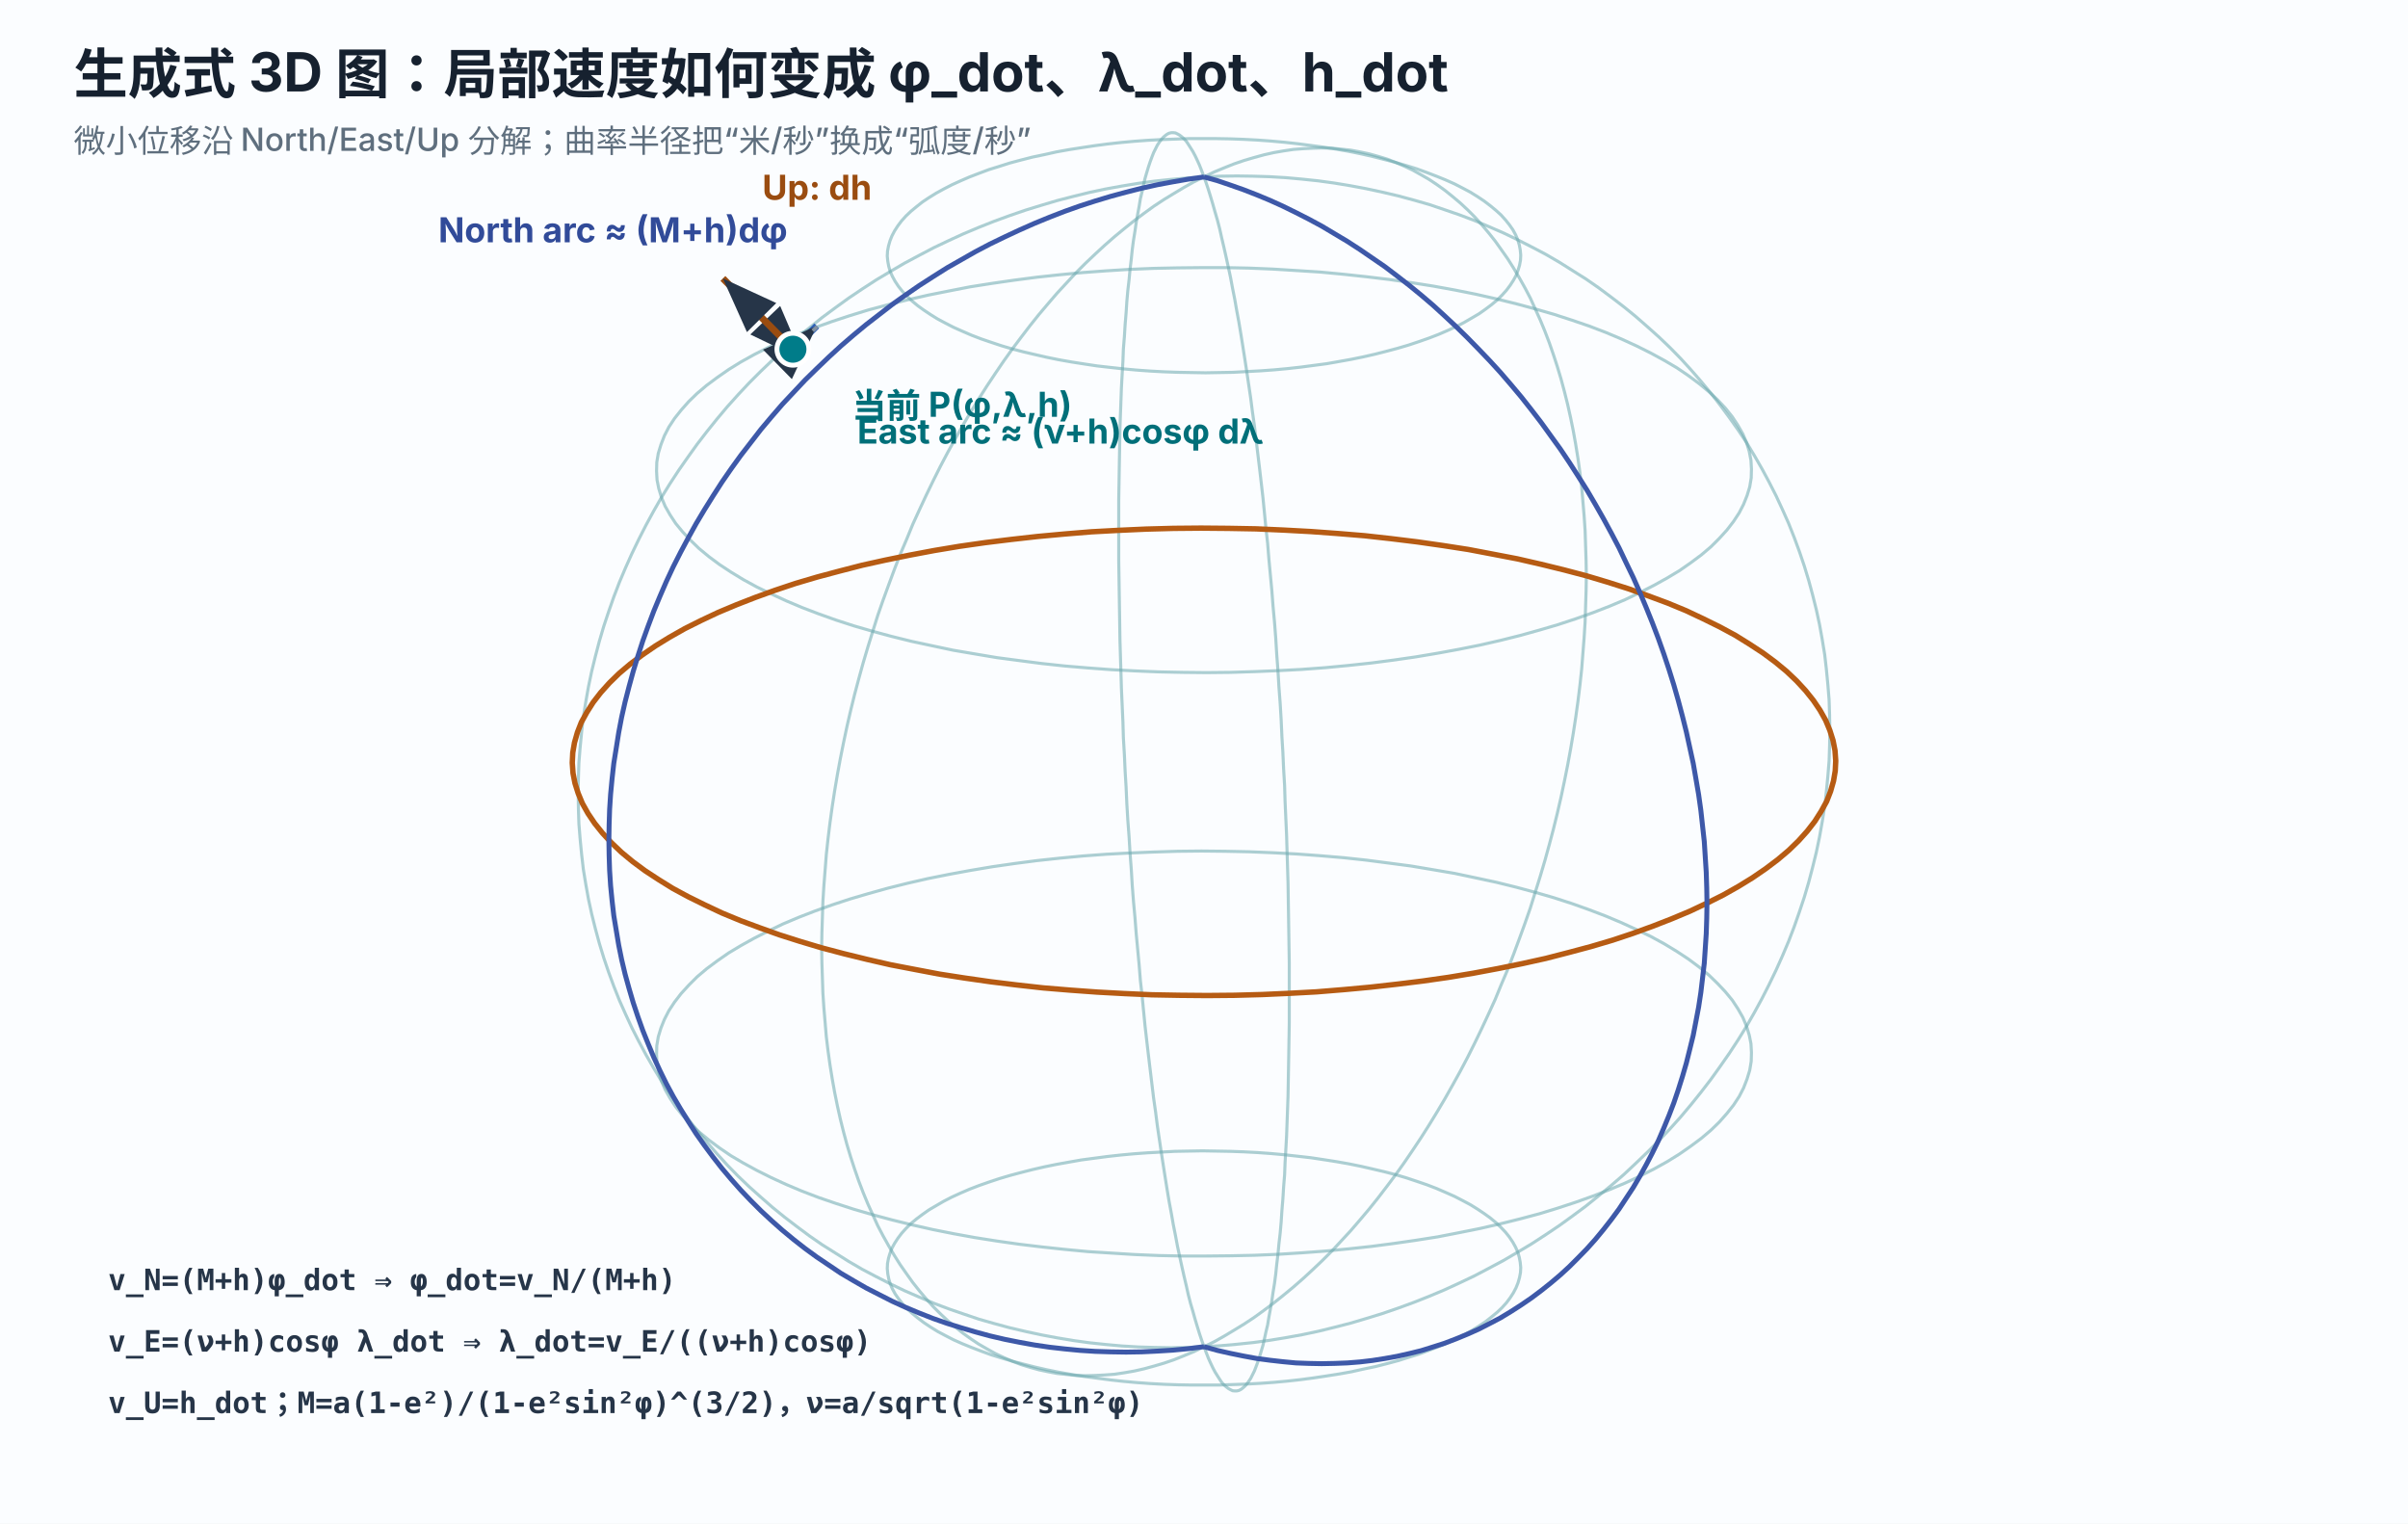
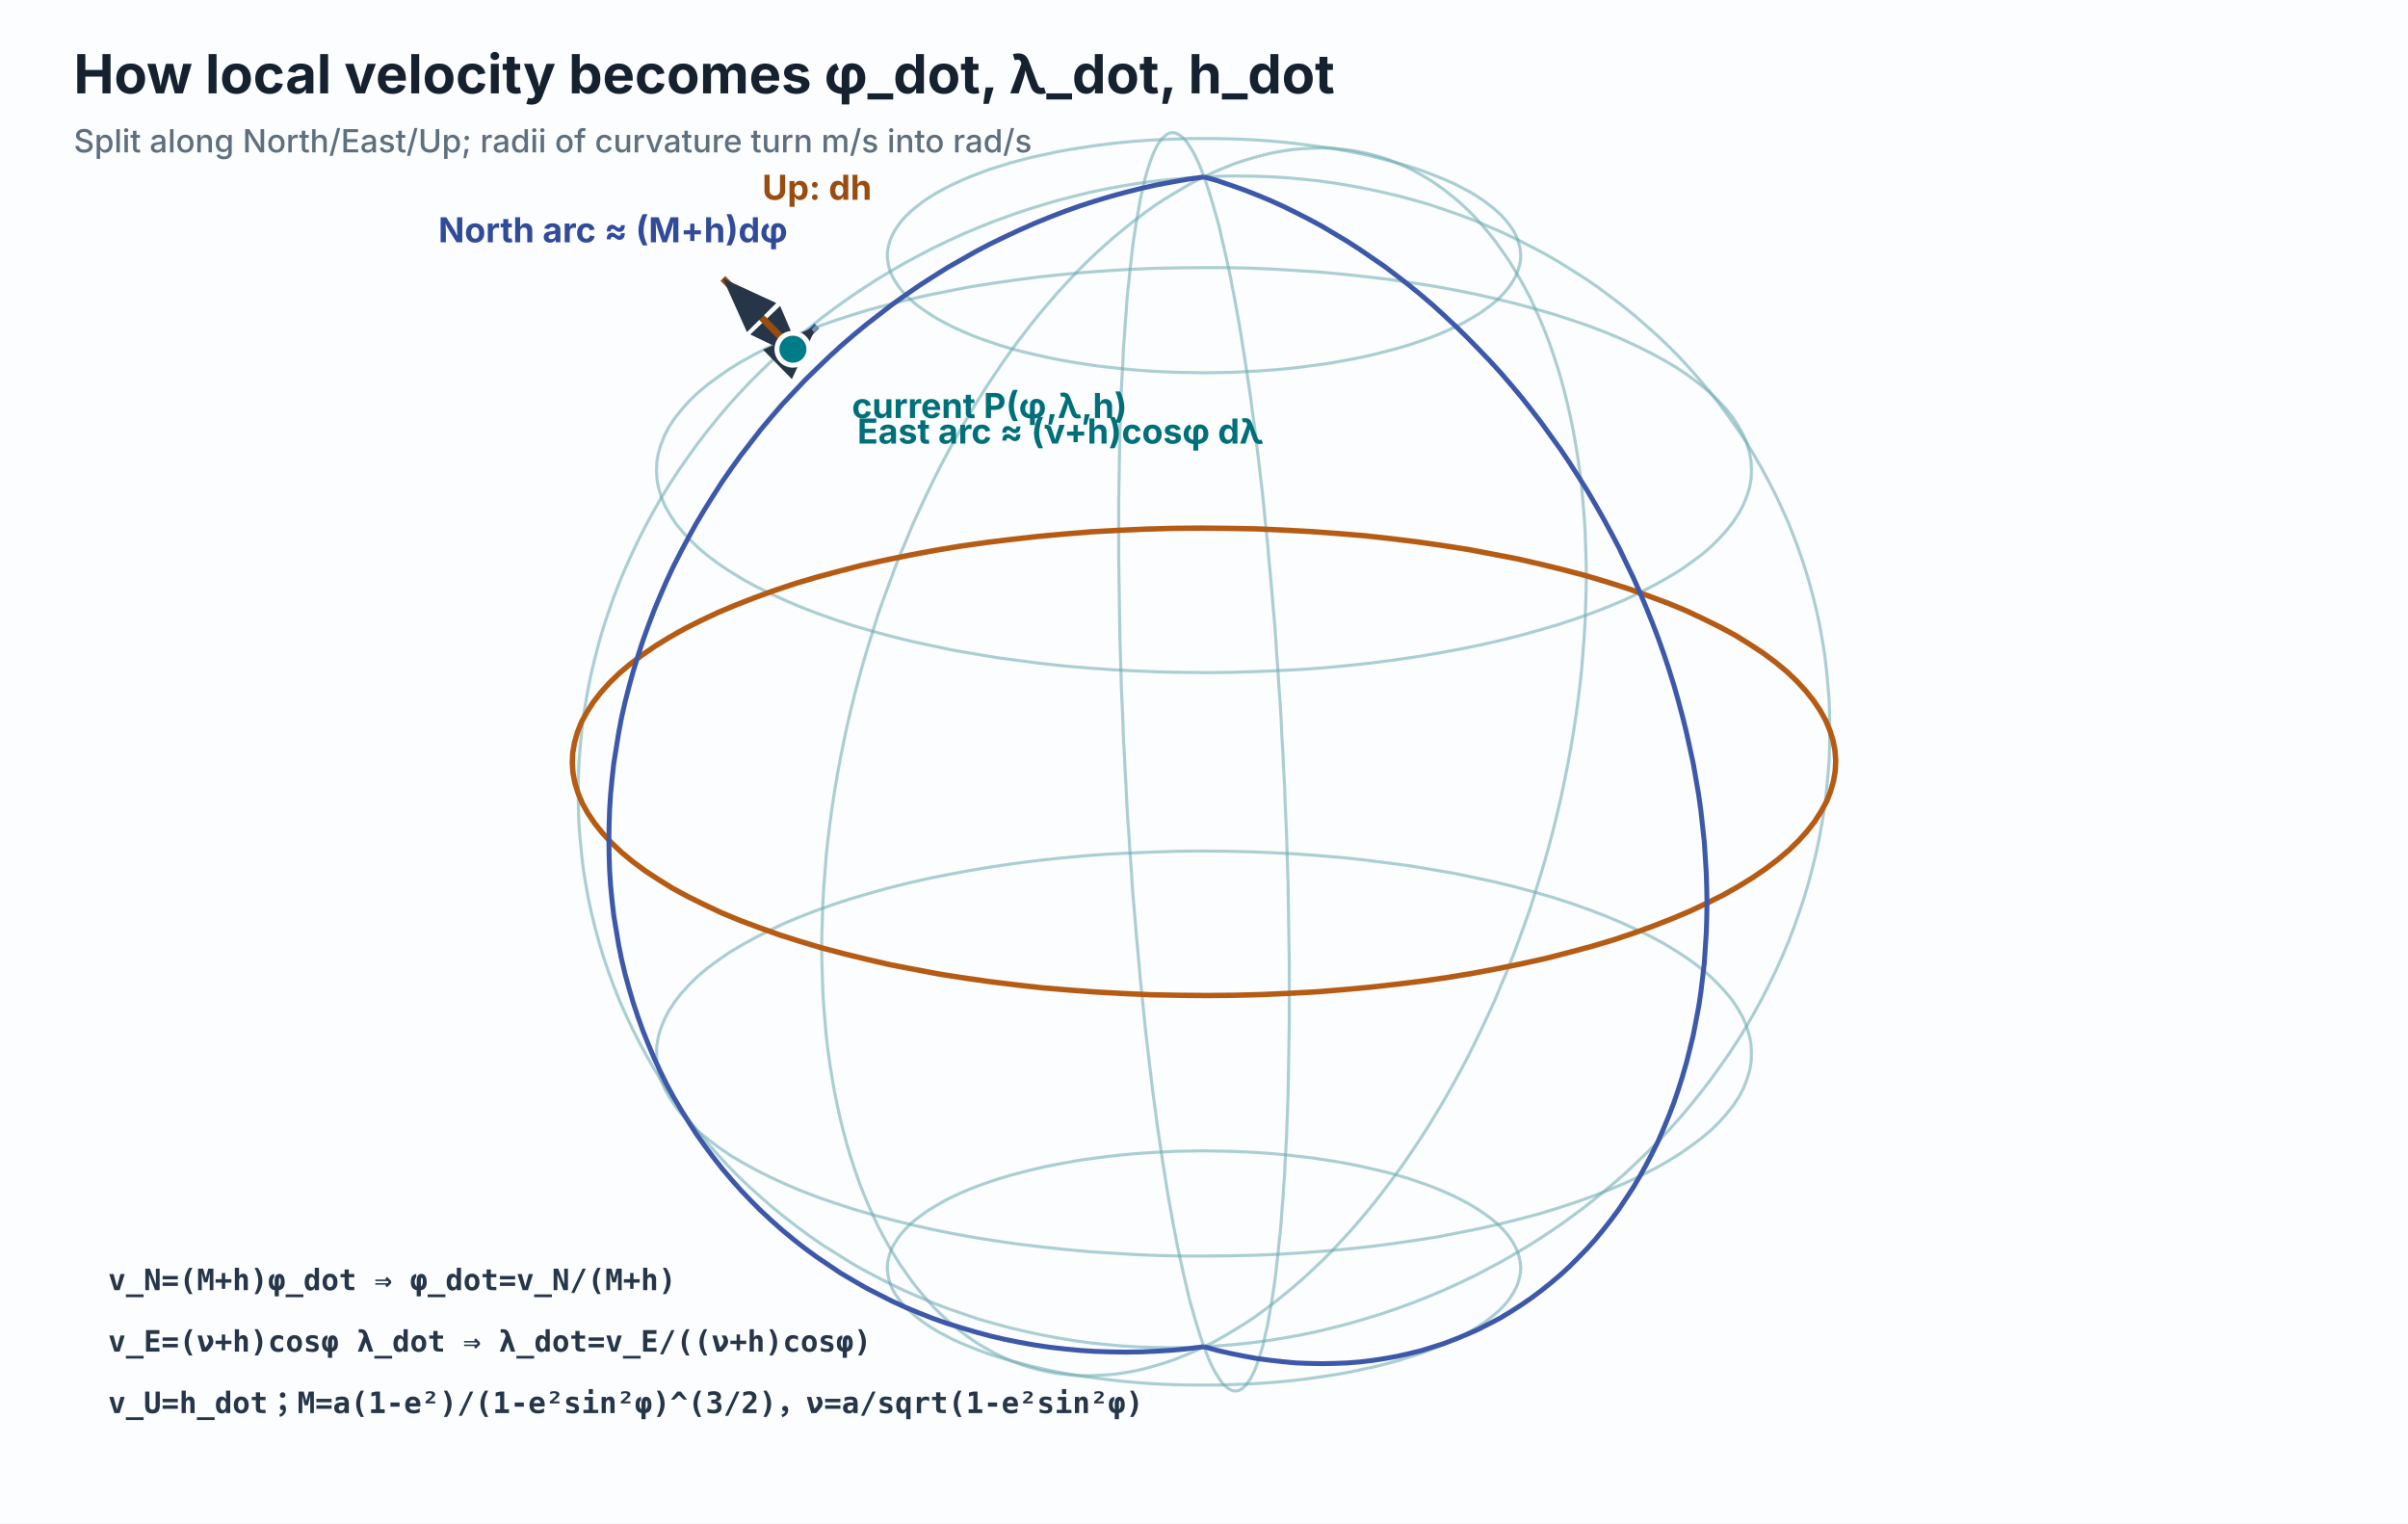
<svg xmlns="http://www.w3.org/2000/svg" viewBox="0 0 980 620" role="img" aria-labelledby="title">
  <defs>
    <marker id="arrow" markerWidth="10" markerHeight="10" refX="8" refY="3" orient="auto" markerUnits="strokeWidth">
      <path d="M0,0 L8,3 L0,6 Z" fill="#263548" />
    </marker>
  </defs>
  <style>
    svg { background: linear-gradient(180deg, #fbfdff 0%, #f3f7fa 100%); }
    .title { fill: #16212f; font: 700 22px -apple-system, BlinkMacSystemFont, "Segoe UI", sans-serif; }
    .subtitle { fill: #5f6f7e; font: 500 13px -apple-system, BlinkMacSystemFont, "Segoe UI", sans-serif; }
    .wire { fill: none; stroke: #6aa7ad; stroke-width: 1.25; opacity: .55; }
    .equator { fill: none; stroke: #b65b13; stroke-width: 2.2; }
    .meridian { fill: none; stroke: #3d58a8; stroke-width: 2.0; }
    .axis { stroke: #263548; stroke-width: 2.4; fill: none; }
    .north { stroke: #2f62b7; stroke-width: 2.8; fill: none; }
    .east { stroke: #007c89; stroke-width: 2.8; fill: none; }
    .up { stroke: #9a4c10; stroke-width: 2.8; fill: none; }
    .down { stroke: #8f3f71; stroke-width: 2.8; fill: none; stroke-dasharray: 7 5; }
    .helper { stroke: #8292a4; stroke-width: 1.5; stroke-dasharray: 6 5; fill: none; }
    .plane { fill: #f7e7d6; opacity: .6; stroke: #b65b13; stroke-width: 1.2; }
    .point { fill: #007c89; stroke: white; stroke-width: 2.0; }
    .surface { fill: #b65b13; stroke: white; stroke-width: 2.0; }
    .label { fill: #16212f; font: 650 14px -apple-system, BlinkMacSystemFont, "Segoe UI", sans-serif; }
    .small { fill: #4b5d70; font: 500 12.5px -apple-system, BlinkMacSystemFont, "Segoe UI", sans-serif; }
    .teal { fill: #006f79; font: 650 14px -apple-system, BlinkMacSystemFont, "Segoe UI", sans-serif; }
    .orange { fill: #9a4c10; font: 650 14px -apple-system, BlinkMacSystemFont, "Segoe UI", sans-serif; }
    .indigo { fill: #314b99; font: 650 14px -apple-system, BlinkMacSystemFont, "Segoe UI", sans-serif; }
    .magenta { fill: #8f3f71; font: 650 14px -apple-system, BlinkMacSystemFont, "Segoe UI", sans-serif; }
    .formula { fill: #263548; font: 600 12px ui-monospace, SFMono-Regular, Menlo, Consolas, monospace; }
  </style>
  <rect width="100%" height="100%" fill="#fbfdff" />
-   <text class="title" x="30.0" y="38.0">生成式 3D 图：局部速度如何变成 φ_dot、λ_dot、h_dot</text>
-   <text class="subtitle" x="30.0" y="62.0">微小位移沿 North/East/Up 分解；曲率半径把“米/秒”换成“弧度/秒”</text>
+   <text class="title" x="30.0" y="38.0">How local velocity becomes φ_dot, λ_dot, h_dot</text>
+   <text class="subtitle" x="30.0" y="62.0">Split along North/East/Up; radii of curvature turn m/s into rad/s</text>
  <polyline class="wire" points="592.6,544.8 595.9,543.1 599.0,541.4 601.9,539.6 604.6,537.8 607.0,535.9 609.3,534.0 611.3,532.1 613.1,530.1 614.6,528.1 615.9,526.1 617.0,524.0 617.8,522.0 618.4,519.9 618.8,517.8 618.9,515.8 618.7,513.7 618.3,511.6 617.7,509.5 616.8,507.5 615.7,505.5 614.3,503.4 612.7,501.4 610.9,499.5 608.8,497.5 606.5,495.6 604.0,493.8 601.3,492.0 598.4,490.2 595.2,488.5 591.9,486.8 588.3,485.2 584.6,483.6 580.7,482.1 576.6,480.7 572.4,479.3 568.0,478.0 563.4,476.8 558.7,475.7 553.9,474.6 549.0,473.6 543.9,472.7 538.8,471.9 533.5,471.1 528.2,470.5 522.8,469.9 517.3,469.4 511.8,469.0 506.2,468.7 500.6,468.5 495.0,468.4 489.4,468.3 483.8,468.4 478.2,468.5 472.6,468.8 467.0,469.1 461.5,469.5 456.1,470.0 450.7,470.6 445.4,471.3 440.1,472.0 435.0,472.9 430.0,473.8 425.1,474.8 420.3,475.9 415.6,477.1 411.1,478.3 406.7,479.6 402.5,481.0 398.5,482.4 394.6,483.9 390.9,485.5 387.4,487.1 384.1,488.8 381.0,490.6 378.1,492.3 375.4,494.2 373.0,496.0 370.7,497.9 368.7,499.9 366.9,501.9 365.4,503.9 364.1,505.9 363.0,507.9 362.2,510.0 361.6,512.0 361.2,514.1 361.1,516.2 361.3,518.3 361.7,520.4 362.3,522.4 363.2,524.5 364.3,526.5 365.7,528.5 367.3,530.5 369.1,532.5 371.2,534.4 373.5,536.3 376.0,538.2 378.7,540.0 381.6,541.8 384.8,543.5 388.1,545.2 391.7,546.8 395.4,548.3 399.3,549.8 403.4,551.3 407.6,552.6 412.0,553.9 416.6,555.1 421.3,556.3 426.1,557.4 431.0,558.4 436.1,559.3 441.2,560.1 446.5,560.8 451.8,561.5 457.2,562.1 462.7,562.6 468.2,563.0 473.8,563.3 479.4,563.5 485.0,563.6 490.6,563.6 496.2,563.6 501.8,563.4 507.4,563.2 513.0,562.9 518.5,562.5 523.9,562.0 529.3,561.4 534.6,560.7 539.9,559.9 545.0,559.1 550.0,558.2 554.9,557.1 559.7,556.1 564.4,554.9 568.9,553.7 573.3,552.3 577.5,551.0 581.5,549.5 585.4,548.0 589.1,546.4 592.6,544.8" />
  <polyline class="wire" points="667.4,478.6 673.1,475.7 678.5,472.7 683.5,469.6 688.1,466.4 692.4,463.2 696.3,459.9 699.7,456.6 702.8,453.1 705.5,449.7 707.8,446.2 709.6,442.7 711.0,439.1 712.1,435.5 712.7,431.9 712.8,428.3 712.6,424.7 711.9,421.2 710.8,417.6 709.3,414.0 707.3,410.5 705.0,407.0 702.2,403.6 699.0,400.2 695.5,396.8 691.5,393.5 687.2,390.3 682.5,387.2 677.4,384.1 671.9,381.1 666.1,378.3 660.0,375.5 653.6,372.8 646.8,370.2 639.8,367.7 632.4,365.3 624.8,363.1 617.0,361.0 608.9,359.0 600.5,357.2 592.0,355.4 583.2,353.9 574.3,352.4 565.2,351.2 556.0,350.0 546.7,349.0 537.2,348.2 527.7,347.5 518.1,347.0 508.4,346.6 498.7,346.4 489.0,346.3 479.3,346.4 469.6,346.7 459.9,347.1 450.3,347.6 440.8,348.3 431.3,349.2 422.0,350.2 412.8,351.4 403.8,352.7 394.9,354.2 386.2,355.8 377.7,357.5 369.4,359.4 361.4,361.4 353.5,363.6 346.0,365.8 338.7,368.2 331.7,370.7 325.0,373.3 318.6,376.0 312.6,378.9 306.9,381.8 301.5,384.8 296.5,387.8 291.9,391.0 287.6,394.2 283.7,397.5 280.3,400.9 277.2,404.3 274.5,407.8 272.2,411.3 270.4,414.8 269.0,418.3 267.9,421.9 267.3,425.5 267.2,429.1 267.4,432.7 268.1,436.3 269.2,439.9 270.7,443.4 272.7,446.9 275.0,450.4 277.8,453.9 281.0,457.3 284.5,460.6 288.5,463.9 292.8,467.1 297.5,470.3 302.6,473.3 308.1,476.3 313.9,479.2 320.0,482.0 326.4,484.7 333.2,487.3 340.2,489.7 347.6,492.1 355.2,494.3 363.0,496.4 371.1,498.4 379.5,500.3 388.0,502.0 396.8,503.6 405.7,505.0 414.8,506.3 424.0,507.4 433.3,508.4 442.8,509.3 452.3,509.9 461.9,510.5 471.6,510.9 481.3,511.1 491.0,511.1 500.7,511.0 510.4,510.8 520.1,510.4 529.7,509.8 539.2,509.1 548.7,508.2 558.0,507.2 567.2,506.0 576.2,504.7 585.1,503.3 593.8,501.6 602.3,499.9 610.6,498.0 618.6,496.0 626.5,493.9 634.0,491.6 641.3,489.2 648.3,486.7 655.0,484.1 661.4,481.4 667.4,478.6" />
  <polyline class="wire" points="667.4,241.1 673.1,238.2 678.5,235.2 683.5,232.2 688.1,229.0 692.4,225.8 696.3,222.5 699.7,219.1 702.8,215.7 705.5,212.2 707.8,208.7 709.6,205.2 711.0,201.7 712.1,198.1 712.7,194.5 712.8,190.9 712.6,187.3 711.9,183.7 710.8,180.1 709.3,176.6 707.3,173.1 705.0,169.6 702.2,166.1 699.0,162.7 695.5,159.4 691.5,156.1 687.2,152.9 682.5,149.7 677.4,146.7 671.9,143.7 666.1,140.8 660.0,138.0 653.6,135.3 646.8,132.7 639.8,130.3 632.4,127.9 624.8,125.7 617.0,123.6 608.9,121.6 600.5,119.7 592.0,118.0 583.2,116.4 574.3,115.0 565.2,113.7 556.0,112.6 546.7,111.6 537.2,110.7 527.7,110.1 518.1,109.5 508.4,109.1 498.7,108.9 489.0,108.9 479.3,109.0 469.6,109.2 459.9,109.6 450.3,110.2 440.8,110.9 431.3,111.8 422.0,112.8 412.8,114.0 403.8,115.3 394.9,116.7 386.2,118.4 377.7,120.1 369.4,122.0 361.4,124.0 353.5,126.1 346.0,128.4 338.7,130.8 331.7,133.3 325.0,135.9 318.6,138.6 312.6,141.4 306.9,144.3 301.5,147.3 296.5,150.4 291.9,153.6 287.6,156.8 283.7,160.1 280.3,163.4 277.2,166.9 274.5,170.3 272.2,173.8 270.4,177.3 269.0,180.9 267.9,184.5 267.3,188.1 267.2,191.7 267.4,195.3 268.1,198.8 269.2,202.4 270.7,206.0 272.7,209.5 275.0,213.0 277.8,216.4 281.0,219.8 284.5,223.2 288.5,226.5 292.8,229.7 297.5,232.8 302.6,235.9 308.1,238.9 313.9,241.7 320.0,244.5 326.4,247.2 333.2,249.8 340.2,252.3 347.6,254.7 355.2,256.9 363.0,259.0 371.1,261.0 379.5,262.8 388.0,264.6 396.8,266.1 405.7,267.6 414.8,268.8 424.0,270.0 433.3,271.0 442.8,271.8 452.3,272.5 461.9,273.0 471.6,273.4 481.3,273.6 491.0,273.7 500.7,273.6 510.4,273.3 520.1,272.9 529.7,272.4 539.2,271.7 548.7,270.8 558.0,269.8 567.2,268.6 576.2,267.3 585.1,265.8 593.8,264.2 602.3,262.5 610.6,260.6 618.6,258.6 626.5,256.4 634.0,254.2 641.3,251.8 648.3,249.3 655.0,246.7 661.4,244.0 667.4,241.1" />
  <polyline class="wire" points="592.6,132.9 595.9,131.2 599.0,129.4 601.9,127.7 604.6,125.8 607.0,124.0 609.3,122.1 611.3,120.1 613.1,118.1 614.6,116.1 615.9,114.1 617.0,112.1 617.8,110.0 618.4,108.0 618.8,105.9 618.9,103.8 618.7,101.7 618.3,99.6 617.7,97.6 616.8,95.5 615.7,93.5 614.3,91.5 612.7,89.5 610.9,87.5 608.8,85.6 606.5,83.7 604.0,81.8 601.3,80.0 598.4,78.2 595.2,76.5 591.9,74.8 588.3,73.2 584.6,71.7 580.7,70.2 576.6,68.7 572.4,67.4 568.0,66.1 563.4,64.9 558.7,63.7 553.9,62.6 549.0,61.6 543.9,60.7 538.8,59.9 533.5,59.2 528.2,58.5 522.8,57.9 517.3,57.4 511.8,57.0 506.2,56.7 500.6,56.5 495.0,56.4 489.4,56.4 483.8,56.4 478.2,56.6 472.6,56.8 467.0,57.1 461.5,57.5 456.1,58.0 450.7,58.6 445.4,59.3 440.1,60.1 435.0,60.9 430.0,61.8 425.1,62.9 420.3,63.9 415.6,65.1 411.1,66.3 406.7,67.7 402.5,69.0 398.5,70.5 394.6,72.0 390.9,73.6 387.4,75.2 384.1,76.9 381.0,78.6 378.1,80.4 375.4,82.2 373.0,84.1 370.7,86.0 368.7,87.9 366.9,89.9 365.4,91.9 364.1,93.9 363.0,96.0 362.2,98.0 361.6,100.1 361.2,102.2 361.1,104.2 361.3,106.3 361.7,108.4 362.3,110.5 363.2,112.5 364.3,114.5 365.7,116.6 367.3,118.6 369.1,120.5 371.2,122.5 373.5,124.4 376.0,126.2 378.7,128.0 381.6,129.8 384.8,131.5 388.1,133.2 391.7,134.8 395.4,136.4 399.3,137.9 403.4,139.3 407.6,140.7 412.0,142.0 416.6,143.2 421.3,144.3 426.1,145.4 431.0,146.4 436.1,147.3 441.2,148.1 446.5,148.9 451.8,149.5 457.2,150.1 462.7,150.6 468.2,151.0 473.8,151.3 479.4,151.5 485.0,151.6 490.6,151.7 496.2,151.6 501.8,151.5 507.4,151.2 513.0,150.9 518.5,150.5 523.9,150.0 529.3,149.4 534.6,148.7 539.9,148.0 545.0,147.1 550.0,146.2 554.9,145.2 559.7,144.1 564.4,142.9 568.9,141.7 573.3,140.4 577.5,139.0 581.5,137.6 585.4,136.1 589.1,134.5 592.6,132.9" />
  <polyline class="wire" points="490.0,548.0 483.3,548.3 476.6,548.4 469.9,548.3 463.3,548.1 456.6,547.7 450.0,547.1 443.4,546.4 436.9,545.5 430.3,544.4 423.9,543.2 417.4,541.8 411.0,540.3 404.7,538.6 398.4,536.8 392.2,534.7 386.1,532.6 380.0,530.3 374.1,527.8 368.1,525.2 362.3,522.4 356.6,519.5 350.9,516.5 345.4,513.3 340.0,509.9 334.6,506.5 329.4,502.9 324.3,499.1 319.2,495.2 314.4,491.3 309.6,487.1 304.9,482.9 300.4,478.6 296.0,474.1 291.8,469.5 287.7,464.8 283.7,460.0 279.9,455.1 276.2,450.1 272.6,445.0 269.2,439.9 266.0,434.6 262.9,429.2 260.0,423.8 257.2,418.3 254.6,412.7 252.1,407.1 249.8,401.3 247.7,395.6 245.7,389.7 243.9,383.8 242.3,377.9 240.8,371.9 239.5,365.9 238.4,359.8 237.4,353.7 236.7,347.6 236.1,341.4 235.6,335.2 235.4,329.1 235.3,322.8 235.4,316.6 235.6,310.4 236.1,304.2 236.7,298.0 237.4,291.8 238.4,285.6 239.5,279.4 240.8,273.2 242.3,267.1 243.9,261.0 245.7,254.9 247.7,248.9 249.8,242.9 252.1,236.9 254.6,231.0 257.2,225.2 260.0,219.4 262.9,213.7 266.0,208.0 269.2,202.4 272.6,196.9 276.2,191.4 279.9,186.1 283.7,180.8 287.7,175.6 291.8,170.5 296.0,165.5 300.4,160.6 304.9,155.8 309.6,151.1 314.4,146.5 319.2,142.0 324.3,137.6 329.4,133.4 334.6,129.2 340.0,125.2 345.4,121.3 350.9,117.6 356.6,113.9 362.3,110.5 368.1,107.1 374.1,103.9 380.0,100.8 386.1,97.9 392.2,95.1 398.4,92.5 404.7,90.0 411.0,87.7 417.4,85.5 423.9,83.5 430.3,81.6 436.9,79.9 443.4,78.3 450.0,76.9 456.6,75.7 463.3,74.6 469.9,73.7 476.6,73.0 483.3,72.4 490.0,72.0" />
  <polyline class="wire" points="490.0,548.0 485.9,550.0 481.8,551.7 477.8,553.3 473.7,554.7 469.6,555.9 465.6,557.0 461.6,557.9 457.6,558.6 453.6,559.2 449.6,559.5 445.7,559.7 441.8,559.8 437.9,559.7 434.1,559.3 430.3,558.9 426.6,558.2 422.8,557.4 419.2,556.4 415.6,555.3 412.0,553.9 408.5,552.4 405.1,550.8 401.7,548.9 398.4,547.0 395.1,544.8 391.9,542.5 388.8,540.0 385.7,537.4 382.7,534.6 379.8,531.7 377.0,528.6 374.2,525.3 371.5,521.9 369.0,518.4 366.4,514.7 364.0,510.9 361.7,507.0 359.4,502.9 357.2,498.7 355.2,494.3 353.2,489.9 351.3,485.3 349.5,480.6 347.8,475.7 346.2,470.8 344.7,465.8 343.3,460.6 342.0,455.4 340.8,450.0 339.7,444.6 338.7,439.0 337.8,433.4 337.0,427.7 336.3,421.9 335.8,416.0 335.3,410.1 334.9,404.1 334.7,398.0 334.5,391.9 334.4,385.7 334.5,379.5 334.7,373.2 334.9,366.9 335.3,360.5 335.8,354.1 336.3,347.7 337.0,341.2 337.8,334.7 338.7,328.2 339.7,321.7 340.8,315.2 342.0,308.7 343.3,302.2 344.7,295.6 346.2,289.1 347.8,282.6 349.5,276.2 351.3,269.7 353.2,263.3 355.2,256.9 357.2,250.5 359.4,244.2 361.7,237.9 364.0,231.7 366.4,225.5 369.0,219.4 371.5,213.3 374.2,207.4 377.0,201.4 379.8,195.6 382.7,189.8 385.7,184.1 388.8,178.5 391.9,173.0 395.1,167.6 398.4,162.2 401.7,157.0 405.1,151.9 408.5,146.9 412.0,142.0 415.6,137.2 419.2,132.5 422.8,128.0 426.6,123.5 430.3,119.2 434.1,115.1 437.9,111.0 441.8,107.1 445.7,103.4 449.6,99.8 453.6,96.3 457.6,93.0 461.6,89.8 465.6,86.8 469.6,83.9 473.7,81.2 477.8,78.7 481.8,76.3 485.9,74.0 490.0,72.0" />
  <polyline class="wire" points="490.0,548.0 490.9,550.4 491.8,552.7 492.7,554.7 493.6,556.6 494.5,558.3 495.5,559.9 496.4,561.3 497.2,562.5 498.1,563.5 499.0,564.3 499.9,565.0 500.8,565.5 501.6,565.9 502.5,566.0 503.3,566.0 504.2,565.8 505.0,565.4 505.8,564.8 506.6,564.1 507.4,563.2 508.2,562.1 509.0,560.9 509.7,559.5 510.5,557.9 511.2,556.1 511.9,554.2 512.6,552.1 513.3,549.8 514.0,547.4 514.6,544.8 515.2,542.0 515.9,539.1 516.4,536.0 517.0,532.8 517.6,529.4 518.1,525.9 518.7,522.2 519.2,518.4 519.6,514.5 520.1,510.4 520.5,506.1 521.0,501.8 521.4,497.3 521.7,492.7 522.1,487.9 522.4,483.0 522.8,478.1 523.0,473.0 523.3,467.8 523.6,462.4 523.8,457.0 524.0,451.5 524.2,445.9 524.3,440.2 524.4,434.4 524.5,428.5 524.6,422.5 524.7,416.5 524.7,410.4 524.7,404.2 524.7,398.0 524.7,391.7 524.6,385.3 524.5,378.9 524.4,372.4 524.3,365.9 524.2,359.4 524.0,352.8 523.8,346.2 523.6,339.6 523.3,333.0 523.0,326.3 522.8,319.6 522.4,312.9 522.1,306.2 521.7,299.6 521.4,292.9 521.0,286.2 520.5,279.6 520.1,272.9 519.6,266.3 519.2,259.7 518.7,253.2 518.1,246.7 517.6,240.2 517.0,233.8 516.4,227.4 515.9,221.1 515.2,214.9 514.6,208.7 514.0,202.6 513.3,196.5 512.6,190.5 511.9,184.7 511.2,178.9 510.5,173.1 509.7,167.5 509.0,162.0 508.2,156.6 507.4,151.2 506.6,146.0 505.8,140.9 505.0,135.9 504.2,131.1 503.3,126.3 502.5,121.7 501.6,117.2 500.8,112.9 499.9,108.7 499.0,104.6 498.1,100.6 497.2,96.8 496.4,93.2 495.5,89.7 494.5,86.3 493.6,83.1 492.7,80.1 491.8,77.2 490.9,74.5 490.0,72.0" />
  <polyline class="wire" points="490.0,548.0 495.4,549.5 500.7,550.7 506.1,551.8 511.5,552.8 516.8,553.5 522.1,554.1 527.4,554.6 532.7,554.8 537.9,554.9 543.1,554.8 548.3,554.6 553.4,554.2 558.5,553.6 563.6,552.8 568.6,551.9 573.5,550.8 578.4,549.6 583.2,548.1 587.9,546.6 592.6,544.8 597.2,542.9 601.7,540.9 606.2,538.6 610.6,536.3 614.9,533.7 619.1,531.0 623.2,528.2 627.2,525.2 631.1,522.1 635.0,518.8 638.7,515.4 642.3,511.8 645.9,508.1 649.3,504.3 652.6,500.3 655.8,496.2 658.9,492.0 661.8,487.6 664.7,483.2 667.4,478.6 670.0,473.9 672.5,469.1 674.9,464.2 677.1,459.1 679.2,454.0 681.2,448.8 683.0,443.5 684.7,438.1 686.3,432.6 687.7,427.0 689.1,421.3 690.2,415.6 691.3,409.8 692.2,403.9 692.9,398.0 693.6,392.0 694.0,386.0 694.4,379.9 694.6,373.7 694.7,367.5 694.6,361.3 694.4,355.0 694.0,348.7 693.6,342.4 692.9,336.1 692.2,329.7 691.3,323.3 690.2,316.9 689.1,310.6 687.7,304.2 686.3,297.8 684.7,291.4 683.0,285.0 681.2,278.7 679.2,272.3 677.1,266.0 674.9,259.8 672.5,253.5 670.0,247.3 667.4,241.1 664.7,235.0 661.8,229.0 658.9,222.9 655.8,217.0 652.6,211.1 649.3,205.3 645.9,199.5 642.3,193.8 638.7,188.2 635.0,182.7 631.1,177.3 627.2,171.9 623.2,166.7 619.1,161.5 614.9,156.5 610.6,151.5 606.2,146.7 601.7,142.0 597.2,137.4 592.6,132.9 587.9,128.5 583.2,124.2 578.4,120.1 573.5,116.1 568.6,112.3 563.6,108.5 558.5,105.0 553.4,101.5 548.3,98.2 543.1,95.1 537.9,92.0 532.7,89.2 527.4,86.5 522.1,83.9 516.8,81.5 511.5,79.3 506.1,77.2 500.7,75.3 495.4,73.5 490.0,72.0" />
  <polyline class="wire" points="490.0,548.0 496.7,547.6 503.4,547.0 510.1,546.3 516.7,545.4 523.4,544.3 530.0,543.1 536.6,541.7 543.1,540.1 549.7,538.4 556.1,536.5 562.6,534.5 569.0,532.3 575.3,530.0 581.6,527.5 587.8,524.9 593.9,522.1 600.0,519.2 605.9,516.1 611.9,512.9 617.7,509.5 623.4,506.1 629.1,502.4 634.6,498.7 640.0,494.8 645.4,490.8 650.6,486.6 655.7,482.4 660.8,478.0 665.6,473.5 670.4,468.9 675.1,464.2 679.6,459.4 684.0,454.5 688.2,449.5 692.3,444.4 696.3,439.2 700.1,433.9 703.8,428.6 707.4,423.1 710.8,417.6 714.0,412.0 717.1,406.3 720.0,400.6 722.8,394.8 725.4,389.0 727.9,383.1 730.2,377.1 732.3,371.1 734.3,365.1 736.1,359.0 737.7,352.9 739.2,346.8 740.5,340.6 741.6,334.4 742.6,328.2 743.3,322.0 743.9,315.8 744.4,309.6 744.6,303.4 744.7,297.2 744.6,290.9 744.4,284.8 743.9,278.6 743.3,272.4 742.6,266.3 741.6,260.2 740.5,254.1 739.2,248.1 737.7,242.1 736.1,236.2 734.3,230.3 732.3,224.4 730.2,218.7 727.9,212.9 725.4,207.3 722.8,201.7 720.0,196.2 717.1,190.8 714.0,185.4 710.8,180.1 707.4,175.0 703.8,169.9 700.1,164.9 696.3,160.0 692.3,155.2 688.2,150.5 684.0,145.9 679.6,141.4 675.1,137.1 670.4,132.9 665.6,128.7 660.8,124.8 655.7,120.9 650.6,117.1 645.4,113.5 640.0,110.1 634.6,106.7 629.1,103.5 623.4,100.5 617.7,97.6 611.9,94.8 605.9,92.2 600.0,89.7 593.9,87.4 587.8,85.3 581.6,83.2 575.3,81.4 569.0,79.7 562.6,78.2 556.1,76.8 549.7,75.6 543.1,74.5 536.6,73.6 530.0,72.9 523.4,72.3 516.7,71.9 510.1,71.7 503.4,71.6 496.7,71.7 490.0,72.0" />
  <polyline class="wire" points="490.0,548.0 494.1,546.0 498.2,543.7 502.2,541.3 506.3,538.8 510.4,536.1 514.4,533.2 518.4,530.2 522.4,527.0 526.4,523.7 530.4,520.2 534.3,516.6 538.2,512.9 542.1,509.0 545.9,504.9 549.7,500.8 553.4,496.5 557.2,492.0 560.8,487.5 564.4,482.8 568.0,478.0 571.5,473.1 574.9,468.1 578.3,463.0 581.6,457.8 584.9,452.4 588.1,447.0 591.2,441.5 594.3,435.9 597.3,430.2 600.2,424.4 603.0,418.6 605.8,412.6 608.5,406.7 611.0,400.6 613.6,394.5 616.0,388.3 618.3,382.1 620.6,375.8 622.8,369.5 624.8,363.1 626.8,356.7 628.7,350.3 630.5,343.8 632.2,337.4 633.8,330.9 635.3,324.4 636.7,317.8 638.0,311.3 639.2,304.8 640.3,298.3 641.3,291.8 642.2,285.3 643.0,278.8 643.7,272.3 644.2,265.9 644.7,259.5 645.1,253.1 645.3,246.8 645.5,240.5 645.6,234.3 645.5,228.1 645.3,222.0 645.1,215.9 644.7,209.9 644.2,204.0 643.7,198.1 643.0,192.3 642.2,186.6 641.3,181.0 640.3,175.4 639.2,170.0 638.0,164.6 636.7,159.4 635.3,154.2 633.8,149.2 632.2,144.3 630.5,139.4 628.7,134.7 626.8,130.1 624.8,125.7 622.8,121.3 620.6,117.1 618.3,113.0 616.0,109.1 613.6,105.3 611.0,101.6 608.5,98.1 605.8,94.7 603.0,91.4 600.2,88.3 597.3,85.4 594.3,82.6 591.2,80.0 588.1,77.5 584.9,75.2 581.6,73.0 578.3,71.1 574.9,69.2 571.5,67.6 568.0,66.1 564.4,64.7 560.8,63.6 557.2,62.6 553.4,61.8 549.7,61.1 545.9,60.7 542.1,60.3 538.2,60.2 534.3,60.3 530.4,60.5 526.4,60.8 522.4,61.4 518.4,62.1 514.4,63.0 510.4,64.1 506.3,65.3 502.2,66.7 498.2,68.3 494.1,70.0 490.0,72.0" />
  <polyline class="wire" points="490.0,548.0 489.1,545.5 488.2,542.8 487.3,539.9 486.4,536.9 485.5,533.7 484.5,530.3 483.6,526.8 482.8,523.2 481.9,519.4 481.0,515.4 480.1,511.3 479.2,507.1 478.4,502.8 477.5,498.3 476.7,493.7 475.8,488.9 475.0,484.1 474.2,479.1 473.4,474.0 472.6,468.8 471.8,463.4 471.0,458.0 470.3,452.5 469.5,446.9 468.8,441.1 468.1,435.3 467.4,429.5 466.7,423.5 466.0,417.4 465.4,411.3 464.8,405.1 464.1,398.9 463.6,392.6 463.0,386.2 462.4,379.8 461.9,373.3 461.3,366.8 460.8,360.3 460.4,353.7 459.9,347.1 459.5,340.4 459.0,333.8 458.6,327.1 458.3,320.4 457.9,313.8 457.6,307.1 457.2,300.4 457.0,293.7 456.7,287.0 456.4,280.4 456.2,273.8 456.0,267.2 455.8,260.6 455.7,254.1 455.6,247.6 455.5,241.1 455.4,234.7 455.3,228.3 455.3,222.0 455.3,215.8 455.3,209.6 455.3,203.5 455.4,197.5 455.5,191.5 455.6,185.6 455.7,179.8 455.8,174.1 456.0,168.5 456.2,163.0 456.4,157.6 456.7,152.2 457.0,147.0 457.2,141.9 457.6,137.0 457.9,132.1 458.3,127.3 458.6,122.7 459.0,118.2 459.5,113.9 459.9,109.6 460.4,105.5 460.8,101.6 461.3,97.8 461.9,94.1 462.4,90.6 463.0,87.2 463.6,84.0 464.1,80.9 464.8,78.0 465.4,75.2 466.0,72.6 466.7,70.2 467.4,67.9 468.1,65.8 468.8,63.9 469.5,62.1 470.3,60.5 471.0,59.1 471.8,57.9 472.6,56.8 473.4,55.9 474.2,55.2 475.0,54.6 475.8,54.2 476.7,54.0 477.5,54.0 478.4,54.1 479.2,54.5 480.1,55.0 481.0,55.7 481.9,56.5 482.8,57.5 483.6,58.7 484.5,60.1 485.5,61.7 486.4,63.4 487.3,65.3 488.2,67.3 489.1,69.6 490.0,72.0" />
  <polyline class="equator" points="694.7,367.5 701.3,364.2 707.5,360.7 713.2,357.2 718.6,353.5 723.5,349.8 728.0,346.0 732.0,342.1 735.5,338.2 738.6,334.2 741.2,330.1 743.4,326.1 745.0,322.0 746.2,317.8 746.9,313.7 747.1,309.6 746.8,305.4 746.0,301.3 744.7,297.2 743.0,293.1 740.7,289.0 738.0,285.0 734.8,281.0 731.2,277.1 727.1,273.2 722.5,269.4 717.5,265.7 712.0,262.1 706.2,258.5 699.9,255.1 693.2,251.8 686.2,248.5 678.7,245.4 670.9,242.5 662.8,239.6 654.3,236.9 645.6,234.3 636.5,231.9 627.1,229.6 617.5,227.4 607.6,225.5 597.6,223.6 587.3,222.0 576.8,220.5 566.2,219.2 555.4,218.0 544.5,217.1 533.5,216.3 522.4,215.7 511.2,215.2 500.0,215.0 488.8,214.9 477.6,215.0 466.4,215.3 455.3,215.8 444.2,216.4 433.2,217.3 422.3,218.3 411.6,219.5 401.0,220.8 390.5,222.3 380.3,224.0 370.2,225.9 360.4,227.9 350.9,230.0 341.6,232.4 332.6,234.8 323.8,237.4 315.4,240.2 307.4,243.1 299.7,246.1 292.3,249.2 285.3,252.5 278.7,255.8 272.5,259.3 266.8,262.8 261.4,266.5 256.5,270.2 252.0,274.0 248.0,277.9 244.5,281.8 241.4,285.8 238.8,289.9 236.6,293.9 235.0,298.0 233.8,302.2 233.1,306.3 232.9,310.4 233.2,314.6 234.0,318.7 235.3,322.8 237.0,326.9 239.3,331.0 242.0,335.0 245.2,339.0 248.8,342.9 252.9,346.8 257.5,350.6 262.5,354.3 268.0,357.9 273.8,361.5 280.1,364.9 286.8,368.2 293.8,371.5 301.3,374.6 309.1,377.5 317.2,380.4 325.7,383.1 334.4,385.7 343.5,388.1 352.9,390.4 362.5,392.6 372.4,394.5 382.4,396.4 392.7,398.0 403.2,399.5 413.8,400.8 424.6,402.0 435.5,402.9 446.5,403.7 457.6,404.3 468.8,404.8 480.0,405.0 491.2,405.1 502.4,405.0 513.6,404.7 524.7,404.2 535.8,403.6 546.8,402.7 557.7,401.7 568.4,400.5 579.0,399.2 589.5,397.7 599.7,396.0 609.8,394.1 619.6,392.1 629.1,390.0 638.4,387.6 647.4,385.2 656.2,382.6 664.6,379.8 672.6,376.9 680.3,373.9 687.7,370.8 694.7,367.5" />
  <polyline class="meridian" points="490.0,548.0 495.4,549.5 500.7,550.7 506.1,551.8 511.5,552.8 516.8,553.5 522.1,554.1 527.4,554.6 532.7,554.8 537.9,554.9 543.1,554.8 548.3,554.6 553.4,554.2 558.5,553.6 563.6,552.8 568.6,551.9 573.5,550.8 578.4,549.6 583.2,548.1 587.9,546.6 592.6,544.8 597.2,542.9 601.7,540.9 606.2,538.6 610.6,536.3 614.9,533.7 619.1,531.0 623.2,528.2 627.2,525.2 631.1,522.1 635.0,518.8 638.7,515.4 642.3,511.8 645.9,508.1 649.3,504.3 652.6,500.3 655.8,496.2 658.9,492.0 661.8,487.6 664.7,483.2 667.4,478.6 670.0,473.9 672.5,469.1 674.9,464.2 677.1,459.1 679.2,454.0 681.2,448.8 683.0,443.5 684.7,438.1 686.3,432.6 687.7,427.0 689.1,421.3 690.2,415.6 691.3,409.8 692.2,403.9 692.9,398.0 693.6,392.0 694.0,386.0 694.4,379.9 694.6,373.7 694.7,367.5 694.6,361.3 694.4,355.0 694.0,348.7 693.6,342.4 692.9,336.1 692.2,329.7 691.3,323.3 690.2,316.9 689.1,310.6 687.7,304.2 686.3,297.8 684.7,291.4 683.0,285.0 681.2,278.7 679.2,272.3 677.1,266.0 674.9,259.8 672.5,253.5 670.0,247.3 667.4,241.1 664.7,235.0 661.8,229.0 658.9,222.9 655.8,217.0 652.6,211.1 649.3,205.3 645.9,199.5 642.3,193.8 638.7,188.2 635.0,182.7 631.1,177.3 627.2,171.9 623.2,166.7 619.1,161.5 614.9,156.5 610.6,151.5 606.2,146.7 601.7,142.0 597.2,137.4 592.6,132.9 587.9,128.5 583.2,124.2 578.4,120.1 573.5,116.1 568.6,112.3 563.6,108.5 558.5,105.0 553.4,101.5 548.3,98.2 543.1,95.1 537.9,92.0 532.7,89.2 527.4,86.5 522.1,83.9 516.8,81.5 511.5,79.3 506.1,77.2 500.7,75.3 495.4,73.5 490.0,72.0" />
  <polyline class="meridian" points="490.0,548.0 483.6,548.8 477.3,549.4 470.9,549.8 464.6,550.1 458.3,550.2 452.0,550.1 445.7,549.9 439.5,549.5 433.3,548.9 427.1,548.2 421.0,547.3 414.9,546.2 408.9,545.0 402.9,543.6 397.0,542.0 391.2,540.3 385.4,538.5 379.7,536.5 374.1,534.3 368.6,532.0 363.1,529.5 357.8,526.8 352.5,524.1 347.3,521.1 342.2,518.1 337.3,514.8 332.4,511.5 327.6,508.0 323.0,504.4 318.4,500.6 314.0,496.7 309.7,492.7 305.6,488.6 301.5,484.3 297.6,479.9 293.8,475.4 290.2,470.8 286.7,466.1 283.3,461.3 280.1,456.3 277.0,451.3 274.0,446.2 271.2,441.0 268.6,435.7 266.1,430.3 263.8,424.8 261.6,419.3 259.6,413.7 257.7,408.0 256.0,402.2 254.4,396.4 253.0,390.5 251.8,384.6 250.8,378.6 249.8,372.6 249.1,366.5 248.5,360.4 248.1,354.2 247.9,348.1 247.8,341.9 247.9,335.6 248.1,329.4 248.5,323.2 249.1,316.9 249.8,310.6 250.8,304.4 251.8,298.1 253.0,291.8 254.4,285.6 256.0,279.4 257.7,273.2 259.6,267.0 261.6,260.8 263.8,254.7 266.1,248.6 268.6,242.6 271.2,236.6 274.0,230.6 277.0,224.7 280.1,218.9 283.3,213.1 286.7,207.4 290.2,201.8 293.8,196.2 297.6,190.7 301.5,185.3 305.6,180.0 309.7,174.7 314.0,169.6 318.4,164.5 323.0,159.6 327.6,154.7 332.4,150.0 337.3,145.3 342.2,140.8 347.3,136.4 352.5,132.1 357.8,128.0 363.1,123.9 368.6,120.0 374.1,116.2 379.7,112.6 385.4,109.0 391.2,105.7 397.0,102.4 402.9,99.3 408.9,96.4 414.9,93.6 421.0,90.9 427.1,88.4 433.3,86.0 439.5,83.8 445.7,81.8 452.0,79.9 458.3,78.2 464.6,76.6 470.9,75.2 477.3,74.0 483.6,72.9 490.0,72.0" />
  <line class="north" x1="322.7" y1="142.1" x2="332.4" y2="132.6" marker-end="url(#arrow)" />
  <line class="east" x1="322.7" y1="142.1" x2="326.9" y2="146.5" marker-end="url(#arrow)" />
  <line class="up" x1="322.7" y1="142.1" x2="294.2" y2="113.3" marker-end="url(#arrow)" />
  <line class="helper" x1="322.7" y1="142.1" x2="332.6" y2="132.9" />
  <line class="helper" x1="322.7" y1="142.1" x2="327.3" y2="146.4" />
  <circle class="point" cx="322.7" cy="142.1" r="6.5" />
-   <text class="teal" x="346.7" y="170.1">当前 P(φ,λ,h)</text>
+   <text class="teal" x="346.7" y="170.1">current P(φ,λ,h)</text>
  <text class="indigo" x="178.4" y="98.6">North arc ≈ (M+h)dφ</text>
  <text class="teal" x="348.9" y="180.5">East arc ≈ (ν+h)cosφ dλ</text>
  <text class="orange" x="310.2" y="81.3">Up: dh</text>
  <text class="formula" x="44.0" y="525.0">v_N=(M+h)φ_dot  ⇒  φ_dot=v_N/(M+h)</text>
  <text class="formula" x="44.0" y="550.0">v_E=(ν+h)cosφ λ_dot  ⇒  λ_dot=v_E/((ν+h)cosφ)</text>
  <text class="formula" x="44.0" y="575.0">v_U=h_dot；M=a(1-e²)/(1-e²sin²φ)^(3/2)，ν=a/sqrt(1-e²sin²φ)</text>
</svg>
